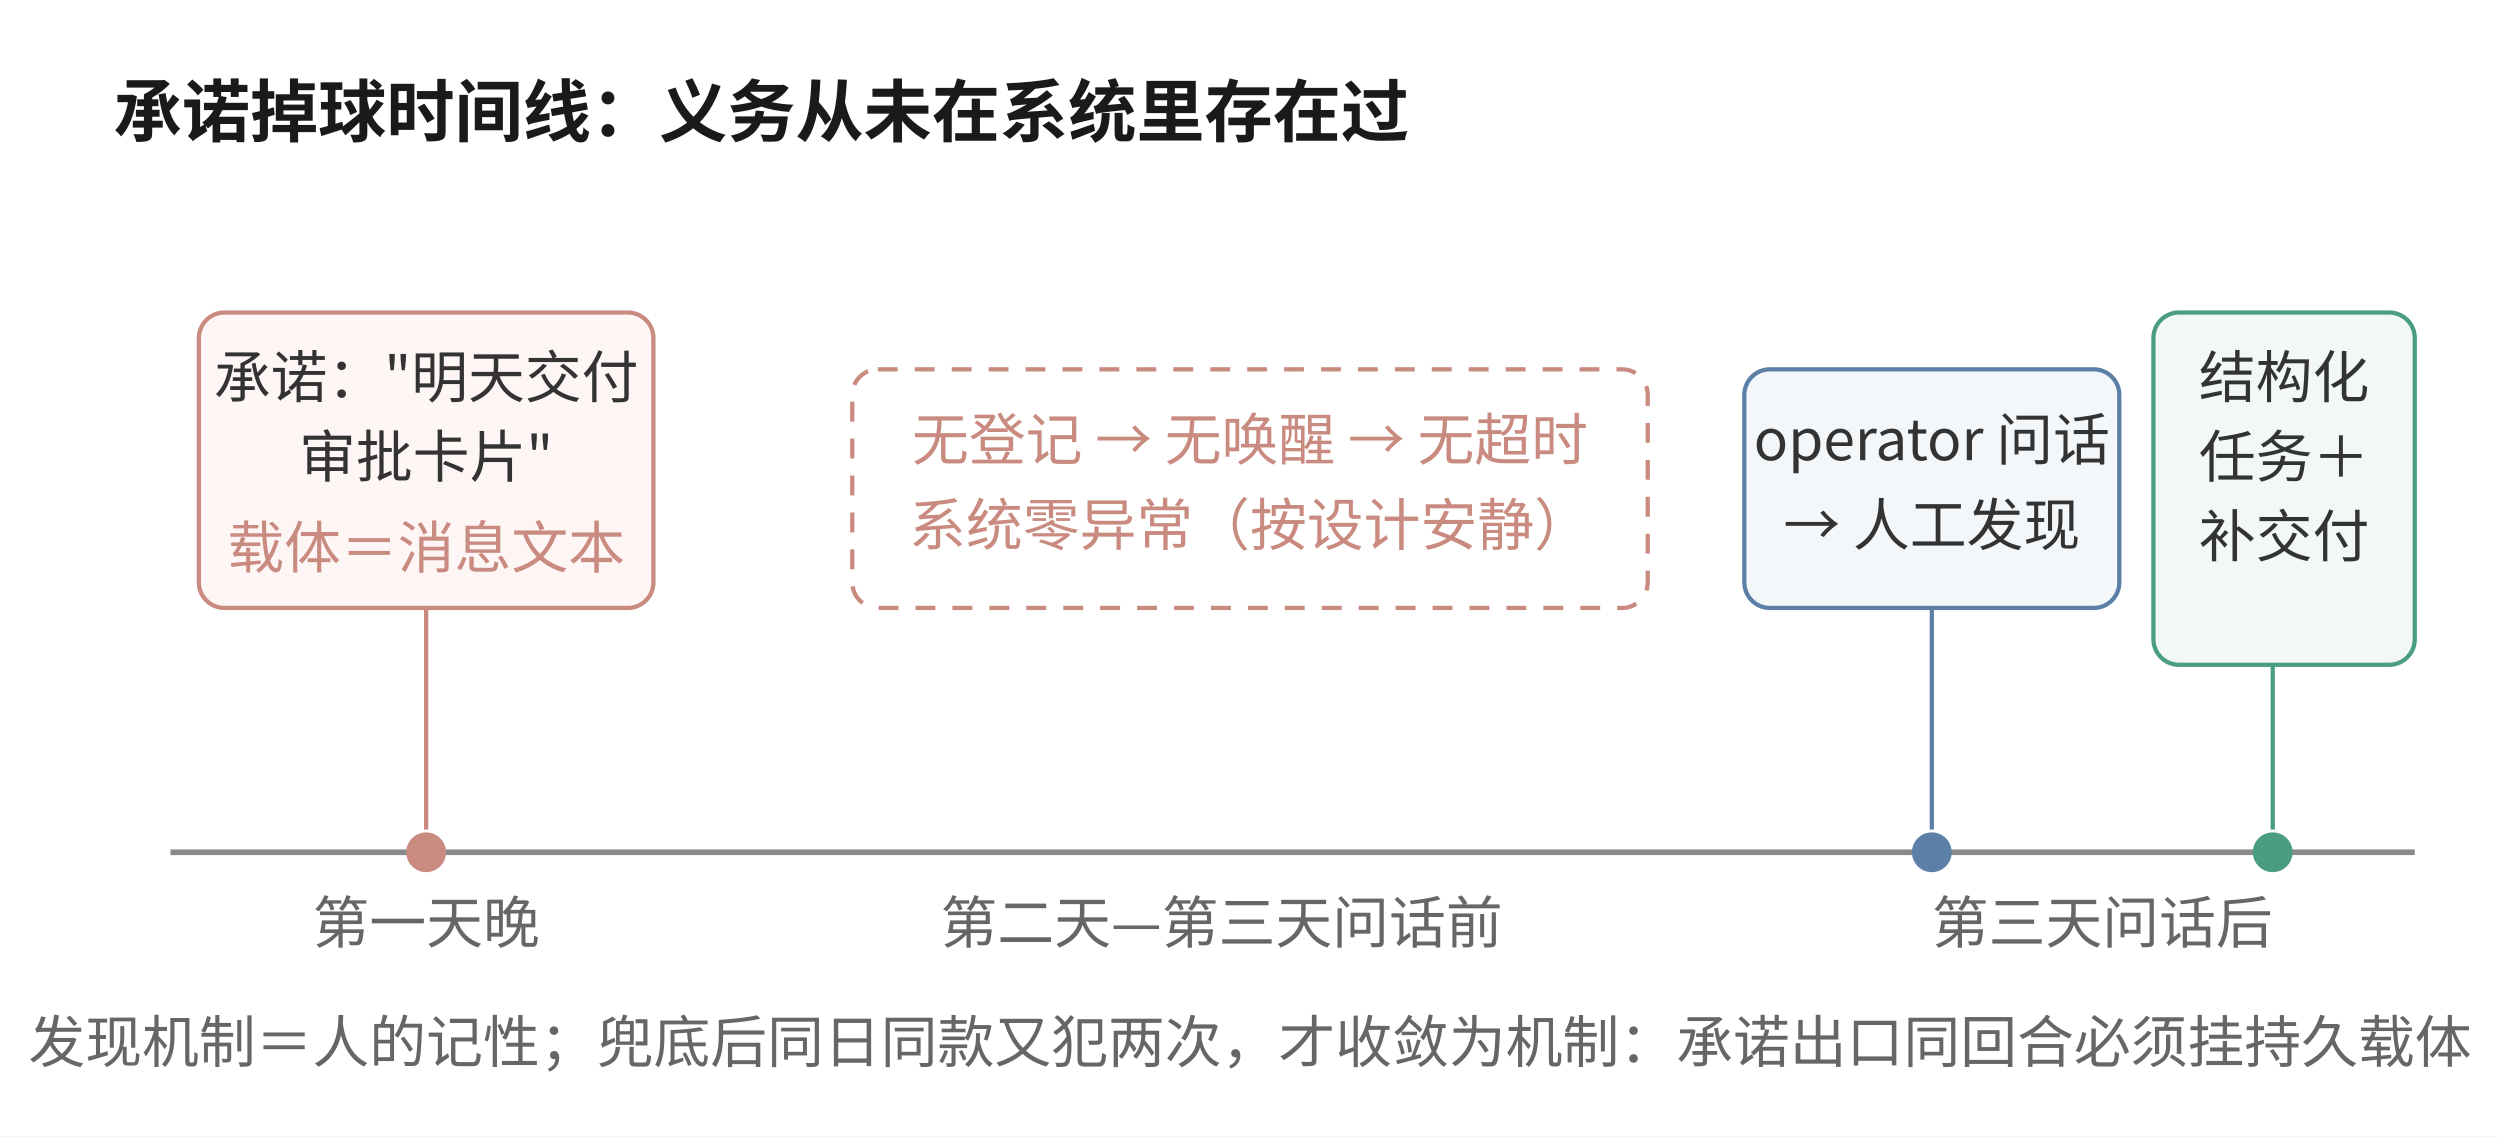
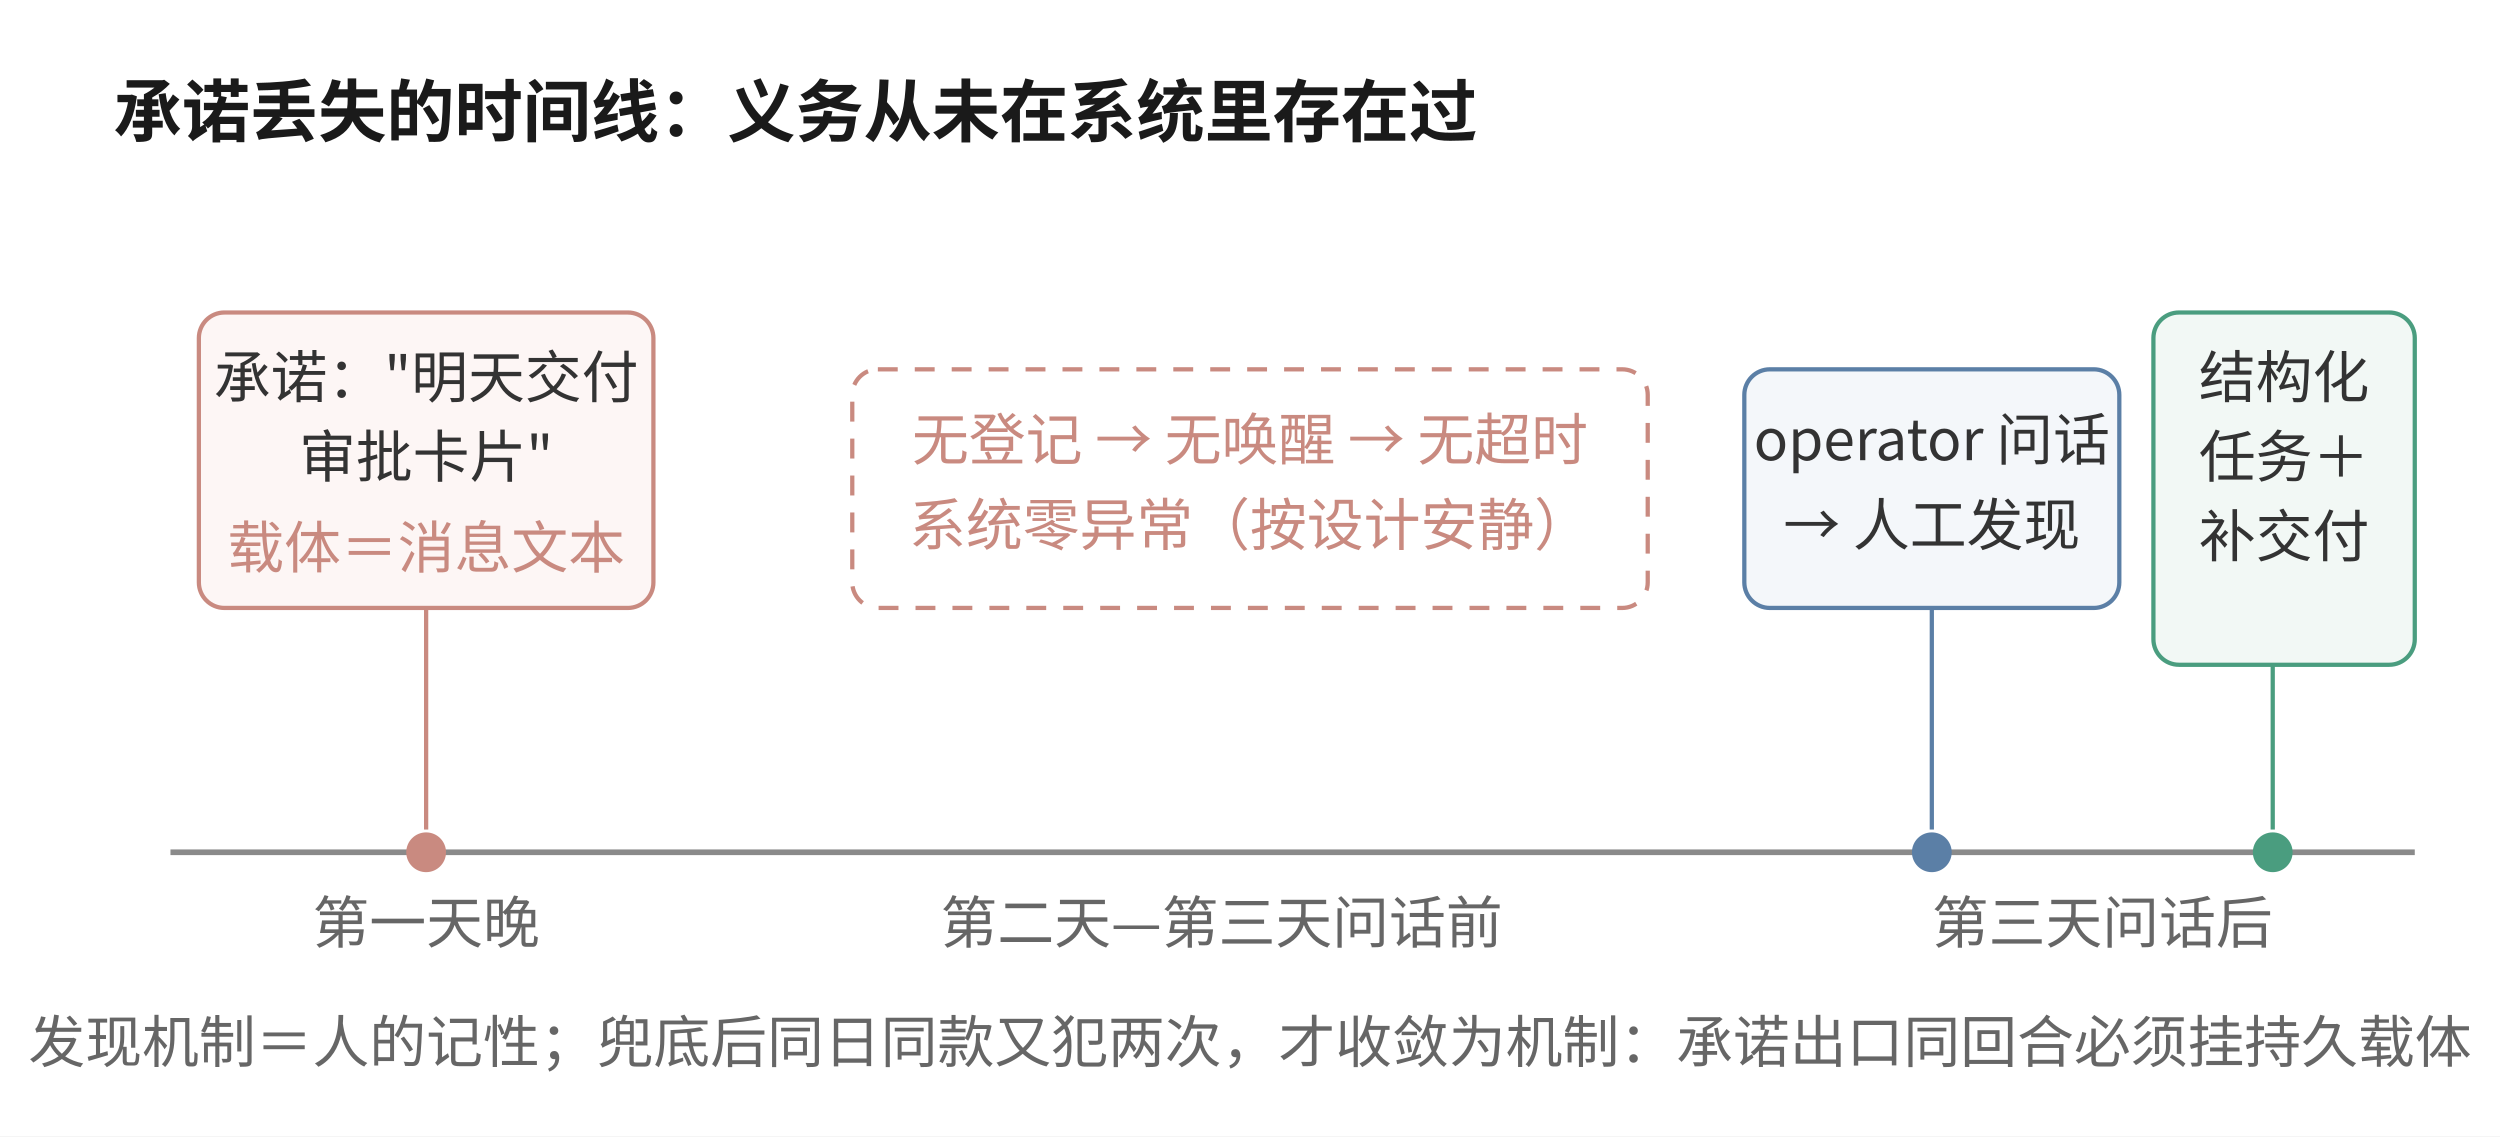
<svg xmlns="http://www.w3.org/2000/svg" width="880" height="400" viewBox="0 0 880 400" font-family="PingFang SC, Noto Sans CJK SC, Helvetica Neue, sans-serif">
  <rect width="880" height="400" fill="#ffffff" />
-   <text x="40" y="48" font-size="24" font-weight="600" fill="#1a1a1a">承诺掉球时间线：义务从未在系统里存在过</text>
+   <text x="40" y="48" font-size="24" font-weight="600" fill="#1a1a1a">承诺丢失的时间线：义务从未在系统里存在过</text>
  <line x1="60" y1="300" x2="850" y2="300" stroke="#8a8a8a" stroke-width="2" />
  <text x="150" y="332" font-size="20" fill="#666666" text-anchor="middle">第一天晚</text>
  <text x="430" y="332" font-size="20" fill="#666666" text-anchor="middle">第二天—第三天问话前</text>
  <text x="740" y="332" font-size="20" fill="#666666" text-anchor="middle">第三天问话后</text>
  <circle cx="150" cy="300" r="7" fill="#c98a80" />
  <rect x="70" y="110" width="160" height="104" rx="9" fill="#fdf6f5" stroke="#c98a80" stroke-width="1.5" />
  <text x="150" y="140" font-size="20" fill="#333333" text-anchor="middle">承诺："明天交付</text>
  <text x="150" y="168" font-size="20" fill="#333333" text-anchor="middle">审批卡片"</text>
  <text x="150" y="200" font-size="20" fill="#c98a80" text-anchor="middle">载体＝消息文本</text>
  <line x1="150" y1="214" x2="150" y2="292" stroke="#c98a80" stroke-width="1.5" />
  <rect x="300" y="130" width="280" height="84" rx="9" fill="none" stroke="#c98a80" stroke-width="1.5" stroke-dasharray="7 6" />
  <text x="440" y="162" font-size="20" fill="#c98a80" text-anchor="middle">无登记 → 无唤醒 → 无超时</text>
  <text x="440" y="192" font-size="20" fill="#c98a80" text-anchor="middle">系统零异常（按设计安静）</text>
  <circle cx="680" cy="300" r="7" fill="#5b7fa6" />
  <rect x="614" y="130" width="132" height="84" rx="9" fill="#f4f7fa" stroke="#5b7fa6" stroke-width="1.5" />
  <text x="680" y="162" font-size="20" fill="#333333" text-anchor="middle">operator 问话</text>
  <text x="680" y="192" font-size="20" fill="#333333" text-anchor="middle">→ 人工发现</text>
  <line x1="680" y1="214" x2="680" y2="292" stroke="#5b7fa6" stroke-width="1.5" />
  <circle cx="800" cy="300" r="7" fill="#4a9d7f" />
  <rect x="758" y="110" width="92" height="124" rx="9" fill="#f2f8f5" stroke="#4a9d7f" stroke-width="1.5" />
  <text x="804" y="140" font-size="20" fill="#333333" text-anchor="middle">结构化</text>
  <text x="804" y="168" font-size="20" fill="#333333" text-anchor="middle">任务＋</text>
  <text x="804" y="196" font-size="20" fill="#333333" text-anchor="middle">补交付</text>
  <line x1="800" y1="234" x2="800" y2="292" stroke="#4a9d7f" stroke-width="1.5" />
  <text x="440" y="374" font-size="20" fill="#666666" text-anchor="middle">发现机制＝人的记性；兜底后同日同款又犯两次，才收敛为机制：承诺出口同回合必须挂持久载体</text>
</svg>
